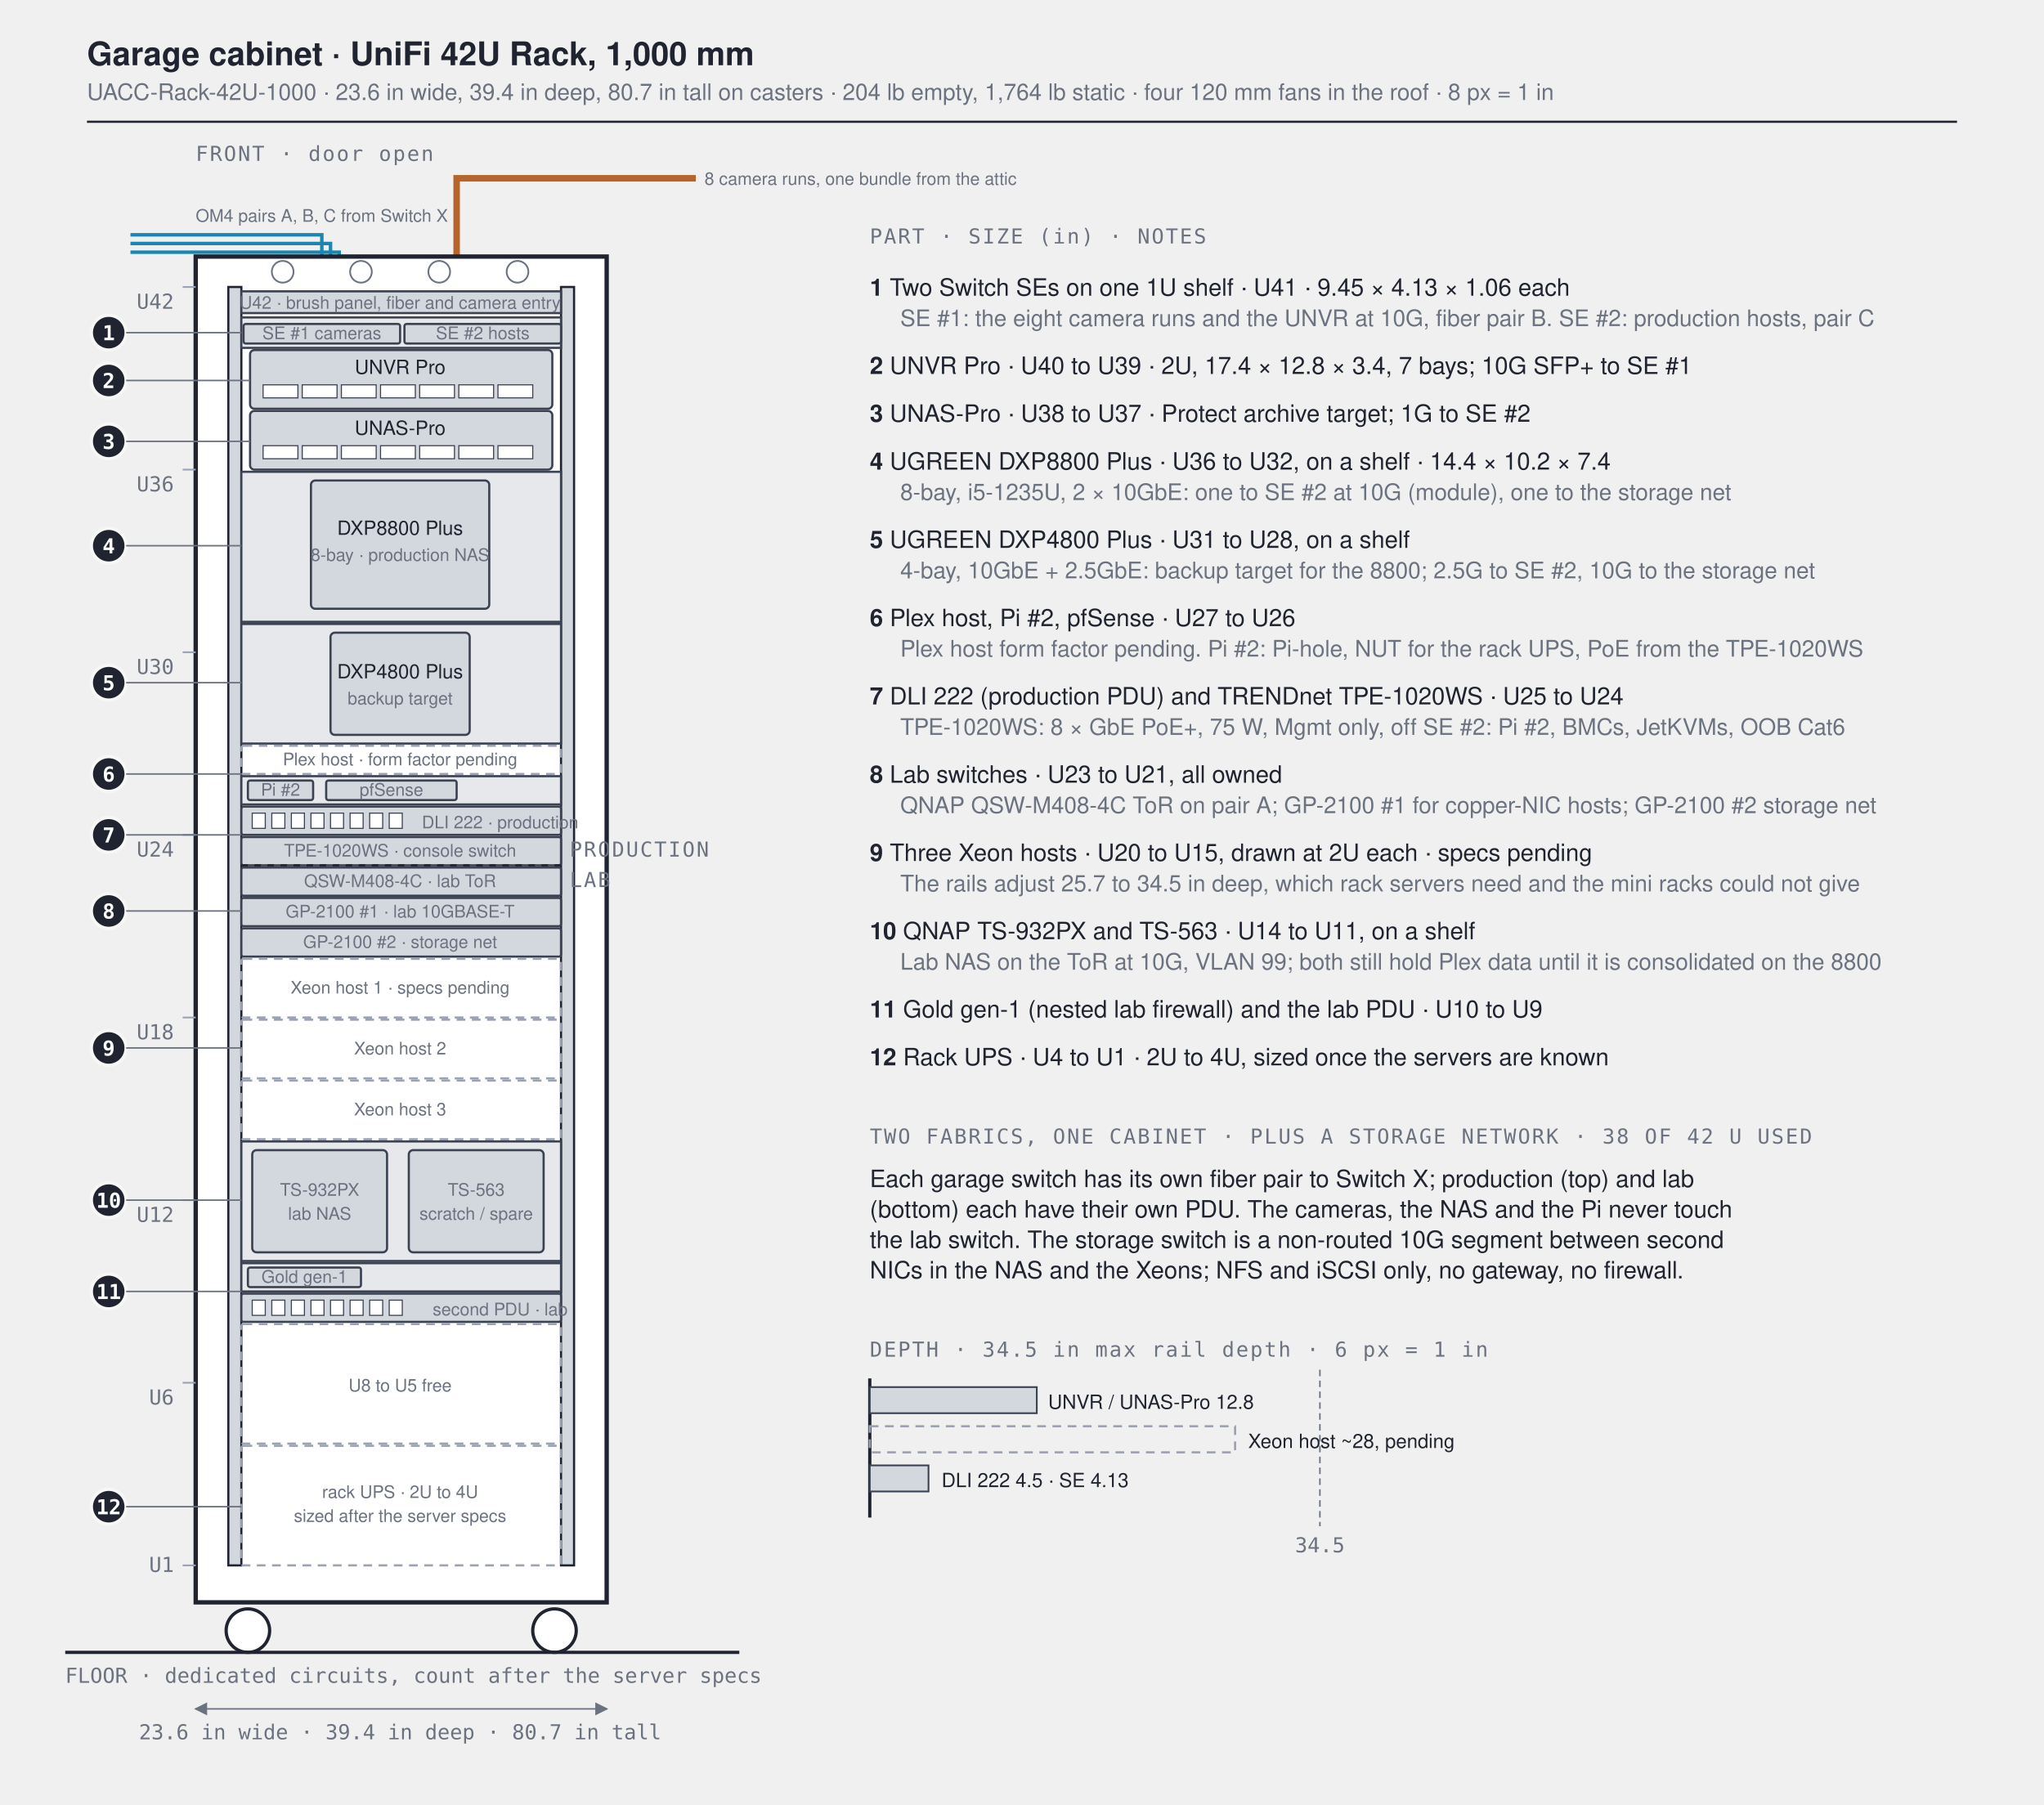
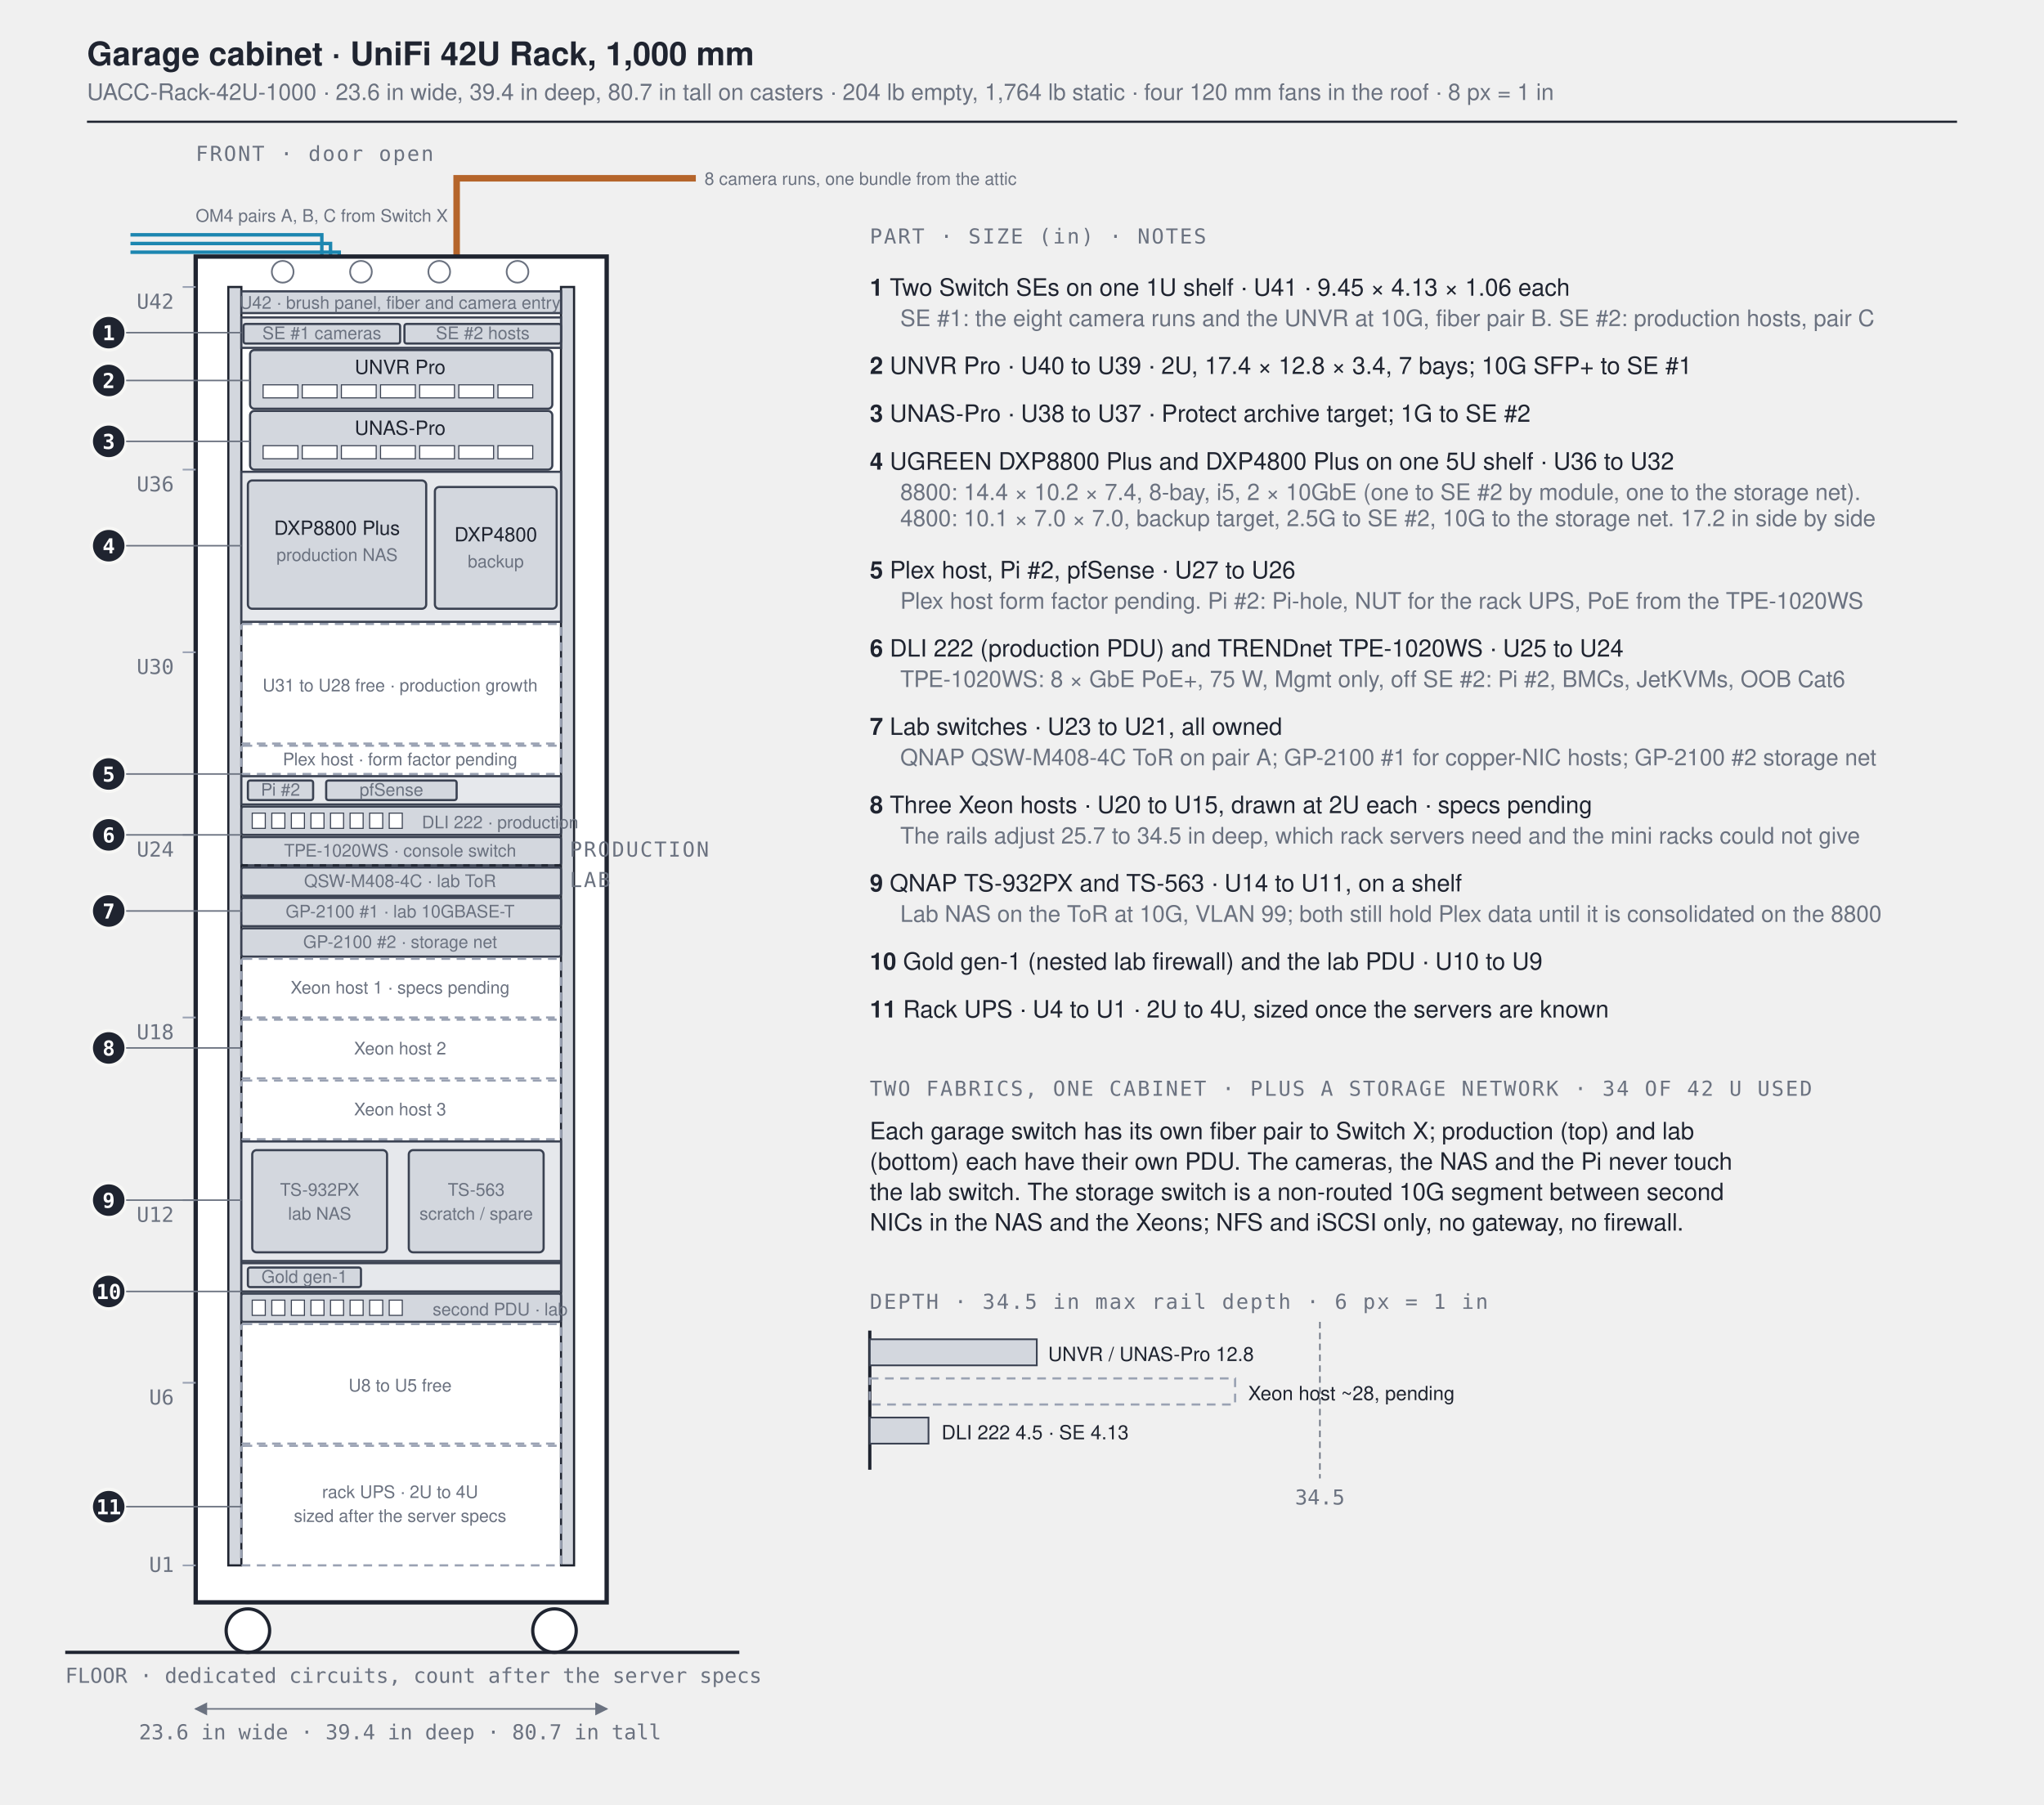
<svg xmlns="http://www.w3.org/2000/svg" viewBox="0 0 940 830" style="background:#f7f7f5" role="img" aria-label="Shop drawing of the garage cabinet: a UniFi 42U 1,000 mm rack holding two fabrics. Production at the top: both Switch SEs on one shelf, the UNVR Pro, the UNAS-Pro, the UGREEN DXP8800 Plus and DXP4800 Plus NAS units, the Plex host, a Raspberry Pi and the pfSense box, a DLI 222 PDU and the TPE-1020WS console switch. Lab below: the owned QNAP and GiGaPlus lab switches, a storage switch, three Xeon servers, two QNAP lab NAS units, the Gold gen-1 and a second PDU. A rack UPS at the base. Three fiber pairs from the closet and the eight camera runs from the attic enter at the top.">
  <style>
  svg { font-family: -apple-system, "Segoe UI", Helvetica, Arial, sans-serif; }
  .t-title { font-size: 15px; font-weight: 600; fill: #1f2430; }
  .t-sub { font-size: 10.5px; fill: #6b7280; }
  .t-key { font-size: 11px; fill: #1f2430; }
  .t-dim { font-family: ui-monospace, SFMono-Regular, Menlo, Consolas, monospace; font-size: 9.5px; fill: #6b7280; }
  .t-h { font-family: ui-monospace, SFMono-Regular, Menlo, Consolas, monospace; font-size: 9.5px; fill: #6b7280; letter-spacing: 0.08em; }
  .t-in { font-size: 9px; fill: #1f2430; }
  .t-in2 { font-size: 8px; fill: #6b7280; }
  .frame { fill: #ffffff; stroke: #1f2430; stroke-width: 2; }
  .post { fill: #d3d7de; stroke: #1f2430; stroke-width: 1; }
  .part { fill: #e6e8ec; stroke: #3b4252; stroke-width: 1; }
  .part-d { fill: #d3d7de; stroke: #3b4252; stroke-width: 1; }
  .ghost { fill: none; stroke: #9aa2b3; stroke-width: 1; stroke-dasharray: 4 3; }
  .tick { stroke: #9aa2b3; stroke-width: 0.8; }
  .cu { stroke: #b5652b; fill: none; }
  .fb { stroke: #1c86b0; fill: none; }
  .callout circle { fill: #1f2430; stroke: #f7f7f5; stroke-width: 1.5; }
  .callout text { fill: #ffffff; font-family: ui-monospace, Menlo, monospace; font-size: 9.5px; font-weight: 600; text-anchor: middle; }
  .lead { stroke: #6b7280; stroke-width: 0.7; }
  .dl { stroke: #6b7280; stroke-width: 0.7; }
  .depth-bar { fill: #d3d7de; stroke: #3b4252; stroke-width: 0.8; }
  .fan { fill: none; stroke: #6b7280; stroke-width: 0.8; }
</style>
  <defs>
    <marker id="ar" viewBox="0 0 8 8" refX="7" refY="4" markerWidth="6" markerHeight="6" markerUnits="userSpaceOnUse" orient="auto-start-reverse">
      <path d="M0,0 L8,4 L0,8 z" fill="#6b7280" />
    </marker>
  </defs>
  <text x="40" y="30" class="t-title">Garage cabinet · UniFi 42U Rack, 1,000 mm</text>
  <text x="40" y="46" class="t-sub">UACC-Rack-42U-1000 · 23.6 in wide, 39.4 in deep, 80.7 in tall on casters · 204 lb empty, 1,764 lb static · four 120 mm fans in the roof · 8 px = 1 in</text>
  <line x1="40" y1="56" x2="900" y2="56" stroke="#1f2430" stroke-width="1" />
  <g transform="translate(90 118)">
    <text x="0" y="-44" class="t-h">FRONT · door open</text>
    <path d="M-30,-10 L58,-10 L58,10" class="fb" stroke-width="1.6" />
    <path d="M-30,-6 L62,-6 L62,10" class="fb" stroke-width="1.6" />
    <path d="M-30,-2 L66,-2 L66,10" class="fb" stroke-width="1.6" />
    <text x="0" y="-16" class="t-in2">OM4 pairs A, B, C from Switch X</text>
    <path d="M230,-36 L120,-36 L120,10" class="cu" stroke-width="3" />
    <text x="234" y="-33" class="t-in2">8 camera runs, one bundle from the attic</text>
    <rect x="0" y="0" width="189" height="619" class="frame" />
    <g class="fan">
      <circle cx="40" cy="7" r="5" />
      <circle cx="76" cy="7" r="5" />
      <circle cx="112" cy="7" r="5" />
      <circle cx="148" cy="7" r="5" />
    </g>
    <circle cx="24" cy="632" r="10" fill="#ffffff" stroke="#1f2430" stroke-width="1.5" />
    <circle cx="165" cy="632" r="10" fill="#ffffff" stroke="#1f2430" stroke-width="1.5" />
    <rect x="15" y="14" width="6" height="588" class="post" />
    <rect x="168" y="14" width="6" height="588" class="post" />
    <g class="tick">
      <line x1="-6" y1="14" x2="0" y2="14" />
      <line x1="-6" y1="98" x2="0" y2="98" />
      <line x1="-6" y1="182" x2="0" y2="182" />
      <line x1="-6" y1="266" x2="0" y2="266" />
      <line x1="-6" y1="350" x2="0" y2="350" />
      <line x1="-6" y1="434" x2="0" y2="434" />
      <line x1="-6" y1="518" x2="0" y2="518" />
      <line x1="-6" y1="602" x2="0" y2="602" />
    </g>
    <g class="t-dim" text-anchor="end">
      <text x="-10" y="24">U42</text>
      <text x="-10" y="108">U36</text>
      <text x="-10" y="192">U30</text>
      <text x="-10" y="276">U24</text>
      <text x="-10" y="360">U18</text>
      <text x="-10" y="444">U12</text>
      <text x="-10" y="528">U6</text>
      <text x="-10" y="605">U1</text>
    </g>
    <rect x="21" y="16" width="147" height="10" class="part-d" />
    <text x="94" y="24" class="t-in2" text-anchor="middle">U42 · brush panel, fiber and camera entry</text>
    <rect x="21" y="28" width="147" height="14" class="part" />
    <rect x="22" y="31" width="72" height="9" class="part-d" rx="1" />
    <text x="58" y="38" class="t-in2" text-anchor="middle">SE #1 cameras</text>
    <rect x="96" y="31" width="72" height="9" class="part-d" rx="1" />
    <text x="132" y="38" class="t-in2" text-anchor="middle">SE #2 hosts</text>
    <rect x="25" y="43" width="139" height="27" class="part-d" rx="2" />
    <text x="94" y="54" class="t-in" text-anchor="middle">UNVR Pro</text>
    <g fill="#ffffff" stroke="#3b4252" stroke-width="0.5">
      <rect x="31" y="59" width="16" height="6" />
      <rect x="49" y="59" width="16" height="6" />
      <rect x="67" y="59" width="16" height="6" />
      <rect x="85" y="59" width="16" height="6" />
      <rect x="103" y="59" width="16" height="6" />
      <rect x="121" y="59" width="16" height="6" />
      <rect x="139" y="59" width="16" height="6" />
    </g>
    <rect x="25" y="71" width="139" height="27" class="part-d" rx="2" />
    <text x="94" y="82" class="t-in" text-anchor="middle">UNAS-Pro</text>
    <g fill="#ffffff" stroke="#3b4252" stroke-width="0.5">
      <rect x="31" y="87" width="16" height="6" />
      <rect x="49" y="87" width="16" height="6" />
      <rect x="67" y="87" width="16" height="6" />
      <rect x="85" y="87" width="16" height="6" />
      <rect x="103" y="87" width="16" height="6" />
      <rect x="121" y="87" width="16" height="6" />
      <rect x="139" y="87" width="16" height="6" />
    </g>
    <rect x="21" y="99" width="147" height="69" class="part" />
-     <rect x="53" y="103" width="82" height="59" class="part-d" rx="2" />
-     <text x="94" y="128" class="t-in" text-anchor="middle">DXP8800 Plus</text>
-     <text x="94" y="140" class="t-in2" text-anchor="middle">8-bay · production NAS</text>
-     <rect x="21" y="169" width="147" height="55" class="part" />
-     <rect x="62" y="173" width="64" height="47" class="part-d" rx="2" />
-     <text x="94" y="194" class="t-in" text-anchor="middle">DXP4800 Plus</text>
-     <text x="94" y="206" class="t-in2" text-anchor="middle">backup target</text>
+     <rect x="24" y="103" width="82" height="59" class="part-d" rx="2" />
+     <text x="65" y="128" class="t-in" text-anchor="middle">DXP8800 Plus</text>
+     <text x="65" y="140" class="t-in2" text-anchor="middle">production NAS</text>
+     <rect x="110" y="106" width="56" height="56" class="part-d" rx="2" />
+     <text x="138" y="131" class="t-in" text-anchor="middle">DXP4800</text>
+     <text x="138" y="143" class="t-in2" text-anchor="middle">backup</text>
+     <rect x="21" y="169" width="147" height="55" class="ghost" rx="1" />
+     <text x="94" y="200" class="t-in2" text-anchor="middle">U31 to U28 free · production growth</text>
    <rect x="21" y="225" width="147" height="13" class="ghost" rx="1" />
    <text x="94" y="234" class="t-in2" text-anchor="middle">Plex host · form factor pending</text>
    <rect x="21" y="239" width="147" height="13" class="part" />
    <rect x="24" y="241" width="30" height="9" class="part-d" rx="1" />
    <text x="39" y="248" class="t-in2" text-anchor="middle">Pi #2</text>
    <rect x="60" y="241" width="60" height="9" class="part-d" rx="1" />
    <text x="90" y="248" class="t-in2" text-anchor="middle">pfSense</text>
    <rect x="21" y="253" width="147" height="13" class="part-d" rx="1" />
    <g fill="#ffffff" stroke="#3b4252" stroke-width="0.5">
      <rect x="26" y="256" width="6" height="7" />
      <rect x="35" y="256" width="6" height="7" />
      <rect x="44" y="256" width="6" height="7" />
      <rect x="53" y="256" width="6" height="7" />
      <rect x="62" y="256" width="6" height="7" />
      <rect x="71" y="256" width="6" height="7" />
      <rect x="80" y="256" width="6" height="7" />
      <rect x="89" y="256" width="6" height="7" />
    </g>
    <text x="140" y="263" class="t-in2" text-anchor="middle">DLI 222 · production</text>
    <rect x="21" y="267" width="147" height="13" class="part-d" rx="1" />
    <text x="94" y="276" class="t-in2" text-anchor="middle">TPE-1020WS · console switch</text>
    <line x1="21" y1="280" x2="168" y2="280" stroke="#1f2430" stroke-width="1" stroke-dasharray="3 3" />
    <text x="172" y="276" class="t-h" font-size="8">PRODUCTION</text>
    <text x="172" y="290" class="t-h" font-size="8">LAB</text>
    <rect x="21" y="281" width="147" height="13" class="part-d" rx="1" />
    <text x="94" y="290" class="t-in2" text-anchor="middle">QSW-M408-4C · lab ToR</text>
    <rect x="21" y="295" width="147" height="13" class="part-d" rx="1" />
    <text x="94" y="304" class="t-in2" text-anchor="middle">GP-2100 #1 · lab 10GBASE-T</text>
    <rect x="21" y="309" width="147" height="13" class="part-d" rx="1" />
    <text x="94" y="318" class="t-in2" text-anchor="middle">GP-2100 #2 · storage net</text>
    <rect x="21" y="323" width="147" height="27" class="ghost" rx="1" />
    <text x="94" y="339" class="t-in2" text-anchor="middle">Xeon host 1 · specs pending</text>
    <rect x="21" y="351" width="147" height="27" class="ghost" rx="1" />
    <text x="94" y="367" class="t-in2" text-anchor="middle">Xeon host 2</text>
    <rect x="21" y="379" width="147" height="27" class="ghost" rx="1" />
    <text x="94" y="395" class="t-in2" text-anchor="middle">Xeon host 3</text>
    <rect x="21" y="407" width="147" height="55" class="part" />
    <rect x="26" y="411" width="62" height="47" class="part-d" rx="2" />
    <text x="57" y="432" class="t-in2" text-anchor="middle">TS-932PX</text>
    <text x="57" y="443" class="t-in2" text-anchor="middle">lab NAS</text>
    <rect x="98" y="411" width="62" height="47" class="part-d" rx="2" />
    <text x="129" y="432" class="t-in2" text-anchor="middle">TS-563</text>
    <text x="129" y="443" class="t-in2" text-anchor="middle">scratch / spare</text>
    <rect x="21" y="463" width="147" height="13" class="part" />
    <rect x="24" y="465" width="52" height="9" class="part-d" rx="1" />
    <text x="50" y="472" class="t-in2" text-anchor="middle">Gold gen-1</text>
    <rect x="21" y="477" width="147" height="13" class="part-d" rx="1" />
    <g fill="#ffffff" stroke="#3b4252" stroke-width="0.5">
      <rect x="26" y="480" width="6" height="7" />
      <rect x="35" y="480" width="6" height="7" />
      <rect x="44" y="480" width="6" height="7" />
      <rect x="53" y="480" width="6" height="7" />
      <rect x="62" y="480" width="6" height="7" />
      <rect x="71" y="480" width="6" height="7" />
      <rect x="80" y="480" width="6" height="7" />
      <rect x="89" y="480" width="6" height="7" />
    </g>
    <text x="140" y="487" class="t-in2" text-anchor="middle">second PDU · lab</text>
    <rect x="21" y="491" width="147" height="55" class="ghost" rx="1" />
    <text x="94" y="522" class="t-in2" text-anchor="middle">U8 to U5 free</text>
    <rect x="21" y="547" width="147" height="55" class="ghost" rx="1" />
    <text x="94" y="571" class="t-in2" text-anchor="middle">rack UPS · 2U to 4U</text>
    <text x="94" y="582" class="t-in2" text-anchor="middle">sized after the server specs</text>
    <g class="callout">
      <circle cx="-40" cy="35" r="8" />
      <text x="-40" y="38.5">1</text>
      <circle cx="-40" cy="57" r="8" />
      <text x="-40" y="60.5">2</text>
      <circle cx="-40" cy="85" r="8" />
      <text x="-40" y="88.5">3</text>
      <circle cx="-40" cy="133" r="8" />
      <text x="-40" y="136.5">4</text>
-       <circle cx="-40" cy="196" r="8" />
-       <text x="-40" y="199.5">5</text>
      <circle cx="-40" cy="238" r="8" />
-       <text x="-40" y="241.5">6</text>
+       <text x="-40" y="241.5">5</text>
      <circle cx="-40" cy="266" r="8" />
-       <text x="-40" y="269.5">7</text>
+       <text x="-40" y="269.5">6</text>
      <circle cx="-40" cy="301" r="8" />
-       <text x="-40" y="304.5">8</text>
+       <text x="-40" y="304.5">7</text>
      <circle cx="-40" cy="364" r="8" />
-       <text x="-40" y="367.5">9</text>
+       <text x="-40" y="367.5">8</text>
      <circle cx="-40" cy="434" r="8" />
-       <text x="-40" y="437.5">10</text>
+       <text x="-40" y="437.5">9</text>
      <circle cx="-40" cy="476" r="8" />
-       <text x="-40" y="479.5">11</text>
+       <text x="-40" y="479.5">10</text>
      <circle cx="-40" cy="575" r="8" />
-       <text x="-40" y="578.5">12</text>
+       <text x="-40" y="578.5">11</text>
    </g>
    <g class="lead">
      <line x1="-32" y1="35" x2="21" y2="35" />
      <line x1="-32" y1="57" x2="25" y2="57" />
      <line x1="-32" y1="85" x2="25" y2="85" />
      <line x1="-32" y1="133" x2="21" y2="133" />
-       <line x1="-32" y1="196" x2="21" y2="196" />
      <line x1="-32" y1="238" x2="21" y2="238" />
      <line x1="-32" y1="266" x2="21" y2="266" />
      <line x1="-32" y1="301" x2="21" y2="301" />
      <line x1="-32" y1="364" x2="21" y2="364" />
      <line x1="-32" y1="434" x2="21" y2="434" />
      <line x1="-32" y1="476" x2="21" y2="476" />
      <line x1="-32" y1="575" x2="21" y2="575" />
    </g>
    <line x1="-60" y1="642" x2="250" y2="642" stroke="#1f2430" stroke-width="1.5" />
    <text x="-60" y="656" class="t-dim">FLOOR · dedicated circuits, count after the server specs</text>
    <line x1="0" y1="668" x2="189" y2="668" class="dl" marker-start="url(#ar)" marker-end="url(#ar)" />
    <text x="94" y="682" class="t-dim" text-anchor="middle">23.6 in wide · 39.4 in deep · 80.7 in tall</text>
  </g>
  <g transform="translate(400 112)">
    <text x="0" y="0" class="t-h">PART · SIZE (in) · NOTES</text>
    <text x="0" y="24" class="t-key">
      <tspan font-weight="600">1</tspan>  Two Switch SEs on one 1U shelf · U41 · 9.45 × 4.13 × 1.06 each</text>
    <text x="14" y="38" class="t-sub">SE #1: the eight camera runs and the UNVR at 10G, fiber pair B. SE #2: production hosts, pair C</text>
    <text x="0" y="60" class="t-key">
      <tspan font-weight="600">2</tspan>  UNVR Pro · U40 to U39 · 2U, 17.4 × 12.8 × 3.4, 7 bays; 10G SFP+ to SE #1</text>
    <text x="0" y="82" class="t-key">
      <tspan font-weight="600">3</tspan>  UNAS-Pro · U38 to U37 · Protect archive target; 1G to SE #2</text>
    <text x="0" y="104" class="t-key">
-       <tspan font-weight="600">4</tspan>  UGREEN DXP8800 Plus · U36 to U32, on a shelf · 14.4 × 10.2 × 7.4</text>
-     <text x="14" y="118" class="t-sub">8-bay, i5-1235U, 2 × 10GbE: one to SE #2 at 10G (module), one to the storage net</text>
-     <text x="0" y="140" class="t-key">
-       <tspan font-weight="600">5</tspan>  UGREEN DXP4800 Plus · U31 to U28, on a shelf</text>
-     <text x="14" y="154" class="t-sub">4-bay, 10GbE + 2.5GbE: backup target for the 8800; 2.5G to SE #2, 10G to the storage net</text>
-     <text x="0" y="176" class="t-key">
-       <tspan font-weight="600">6</tspan>  Plex host, Pi #2, pfSense · U27 to U26</text>
-     <text x="14" y="190" class="t-sub">Plex host form factor pending. Pi #2: Pi-hole, NUT for the rack UPS, PoE from the TPE-1020WS</text>
-     <text x="0" y="212" class="t-key">
-       <tspan font-weight="600">7</tspan>  DLI 222 (production PDU) and TRENDnet TPE-1020WS · U25 to U24</text>
-     <text x="14" y="226" class="t-sub">TPE-1020WS: 8 × GbE PoE+, 75 W, Mgmt only, off SE #2: Pi #2, BMCs, JetKVMs, OOB Cat6</text>
-     <text x="0" y="248" class="t-key">
-       <tspan font-weight="600">8</tspan>  Lab switches · U23 to U21, all owned</text>
-     <text x="14" y="262" class="t-sub">QNAP QSW-M408-4C ToR on pair A; GP-2100 #1 for copper-NIC hosts; GP-2100 #2 storage net</text>
-     <text x="0" y="284" class="t-key">
-       <tspan font-weight="600">9</tspan>  Three Xeon hosts · U20 to U15, drawn at 2U each · specs pending</text>
-     <text x="14" y="298" class="t-sub">The rails adjust 25.7 to 34.5 in deep, which rack servers need and the mini racks could not give</text>
-     <text x="0" y="320" class="t-key">
-       <tspan font-weight="600">10</tspan>  QNAP TS-932PX and TS-563 · U14 to U11, on a shelf</text>
-     <text x="14" y="334" class="t-sub">Lab NAS on the ToR at 10G, VLAN 99; both still hold Plex data until it is consolidated on the 8800</text>
+       <tspan font-weight="600">4</tspan>  UGREEN DXP8800 Plus and DXP4800 Plus on one 5U shelf · U36 to U32</text>
+     <text x="14" y="118" class="t-sub">8800: 14.4 × 10.2 × 7.4, 8-bay, i5, 2 × 10GbE (one to SE #2 by module, one to the storage net).</text>
+     <text x="14" y="130" class="t-sub">4800: 10.1 × 7.0 × 7.0, backup target, 2.5G to SE #2, 10G to the storage net. 17.2 in side by side</text>
+     <text x="0" y="154" class="t-key">
+       <tspan font-weight="600">5</tspan>  Plex host, Pi #2, pfSense · U27 to U26</text>
+     <text x="14" y="168" class="t-sub">Plex host form factor pending. Pi #2: Pi-hole, NUT for the rack UPS, PoE from the TPE-1020WS</text>
+     <text x="0" y="190" class="t-key">
+       <tspan font-weight="600">6</tspan>  DLI 222 (production PDU) and TRENDnet TPE-1020WS · U25 to U24</text>
+     <text x="14" y="204" class="t-sub">TPE-1020WS: 8 × GbE PoE+, 75 W, Mgmt only, off SE #2: Pi #2, BMCs, JetKVMs, OOB Cat6</text>
+     <text x="0" y="226" class="t-key">
+       <tspan font-weight="600">7</tspan>  Lab switches · U23 to U21, all owned</text>
+     <text x="14" y="240" class="t-sub">QNAP QSW-M408-4C ToR on pair A; GP-2100 #1 for copper-NIC hosts; GP-2100 #2 storage net</text>
+     <text x="0" y="262" class="t-key">
+       <tspan font-weight="600">8</tspan>  Three Xeon hosts · U20 to U15, drawn at 2U each · specs pending</text>
+     <text x="14" y="276" class="t-sub">The rails adjust 25.7 to 34.5 in deep, which rack servers need and the mini racks could not give</text>
+     <text x="0" y="298" class="t-key">
+       <tspan font-weight="600">9</tspan>  QNAP TS-932PX and TS-563 · U14 to U11, on a shelf</text>
+     <text x="14" y="312" class="t-sub">Lab NAS on the ToR at 10G, VLAN 99; both still hold Plex data until it is consolidated on the 8800</text>
+     <text x="0" y="334" class="t-key">
+       <tspan font-weight="600">10</tspan>  Gold gen-1 (nested lab firewall) and the lab PDU · U10 to U9</text>
    <text x="0" y="356" class="t-key">
-       <tspan font-weight="600">11</tspan>  Gold gen-1 (nested lab firewall) and the lab PDU · U10 to U9</text>
-     <text x="0" y="378" class="t-key">
-       <tspan font-weight="600">12</tspan>  Rack UPS · U4 to U1 · 2U to 4U, sized once the servers are known</text>
-     <text x="0" y="414" class="t-h">TWO FABRICS, ONE CABINET · PLUS A STORAGE NETWORK · 38 OF 42 U USED</text>
-     <text x="0" y="434" class="t-key">Each garage switch has its own fiber pair to Switch X; production (top) and lab</text>
-     <text x="0" y="448" class="t-key">(bottom) each have their own PDU. The cameras, the NAS and the Pi never touch</text>
-     <text x="0" y="462" class="t-key">the lab switch. The storage switch is a non-routed 10G segment between second</text>
-     <text x="0" y="476" class="t-key">NICs in the NAS and the Xeons; NFS and iSCSI only, no gateway, no firewall.</text>
-     <text x="0" y="512" class="t-h">DEPTH · 34.5 in max rail depth · 6 px = 1 in</text>
-     <g transform="translate(0 522)">
+       <tspan font-weight="600">11</tspan>  Rack UPS · U4 to U1 · 2U to 4U, sized once the servers are known</text>
+     <text x="0" y="392" class="t-h">TWO FABRICS, ONE CABINET · PLUS A STORAGE NETWORK · 34 OF 42 U USED</text>
+     <text x="0" y="412" class="t-key">Each garage switch has its own fiber pair to Switch X; production (top) and lab</text>
+     <text x="0" y="426" class="t-key">(bottom) each have their own PDU. The cameras, the NAS and the Pi never touch</text>
+     <text x="0" y="440" class="t-key">the lab switch. The storage switch is a non-routed 10G segment between second</text>
+     <text x="0" y="454" class="t-key">NICs in the NAS and the Xeons; NFS and iSCSI only, no gateway, no firewall.</text>
+     <text x="0" y="490" class="t-h">DEPTH · 34.5 in max rail depth · 6 px = 1 in</text>
+     <g transform="translate(0 500)">
      <line x1="0" y1="0" x2="0" y2="64" stroke="#1f2430" stroke-width="1.5" />
      <line x1="207" y1="-4" x2="207" y2="68" stroke="#6b7280" stroke-width="0.7" stroke-dasharray="3 2" />
      <rect x="0" y="4" width="76.8" height="12" class="depth-bar" />
      <text x="82" y="14" class="t-in">UNVR / UNAS-Pro 12.8</text>
      <rect x="0" y="22" width="168" height="12" class="ghost" />
      <text x="174" y="32" class="t-in">Xeon host ~28, pending</text>
      <rect x="0" y="40" width="27" height="12" class="depth-bar" />
      <text x="33" y="50" class="t-in">DLI 222 4.5 · SE 4.13</text>
      <text x="207" y="80" class="t-dim" text-anchor="middle">34.5</text>
    </g>
  </g>
</svg>
